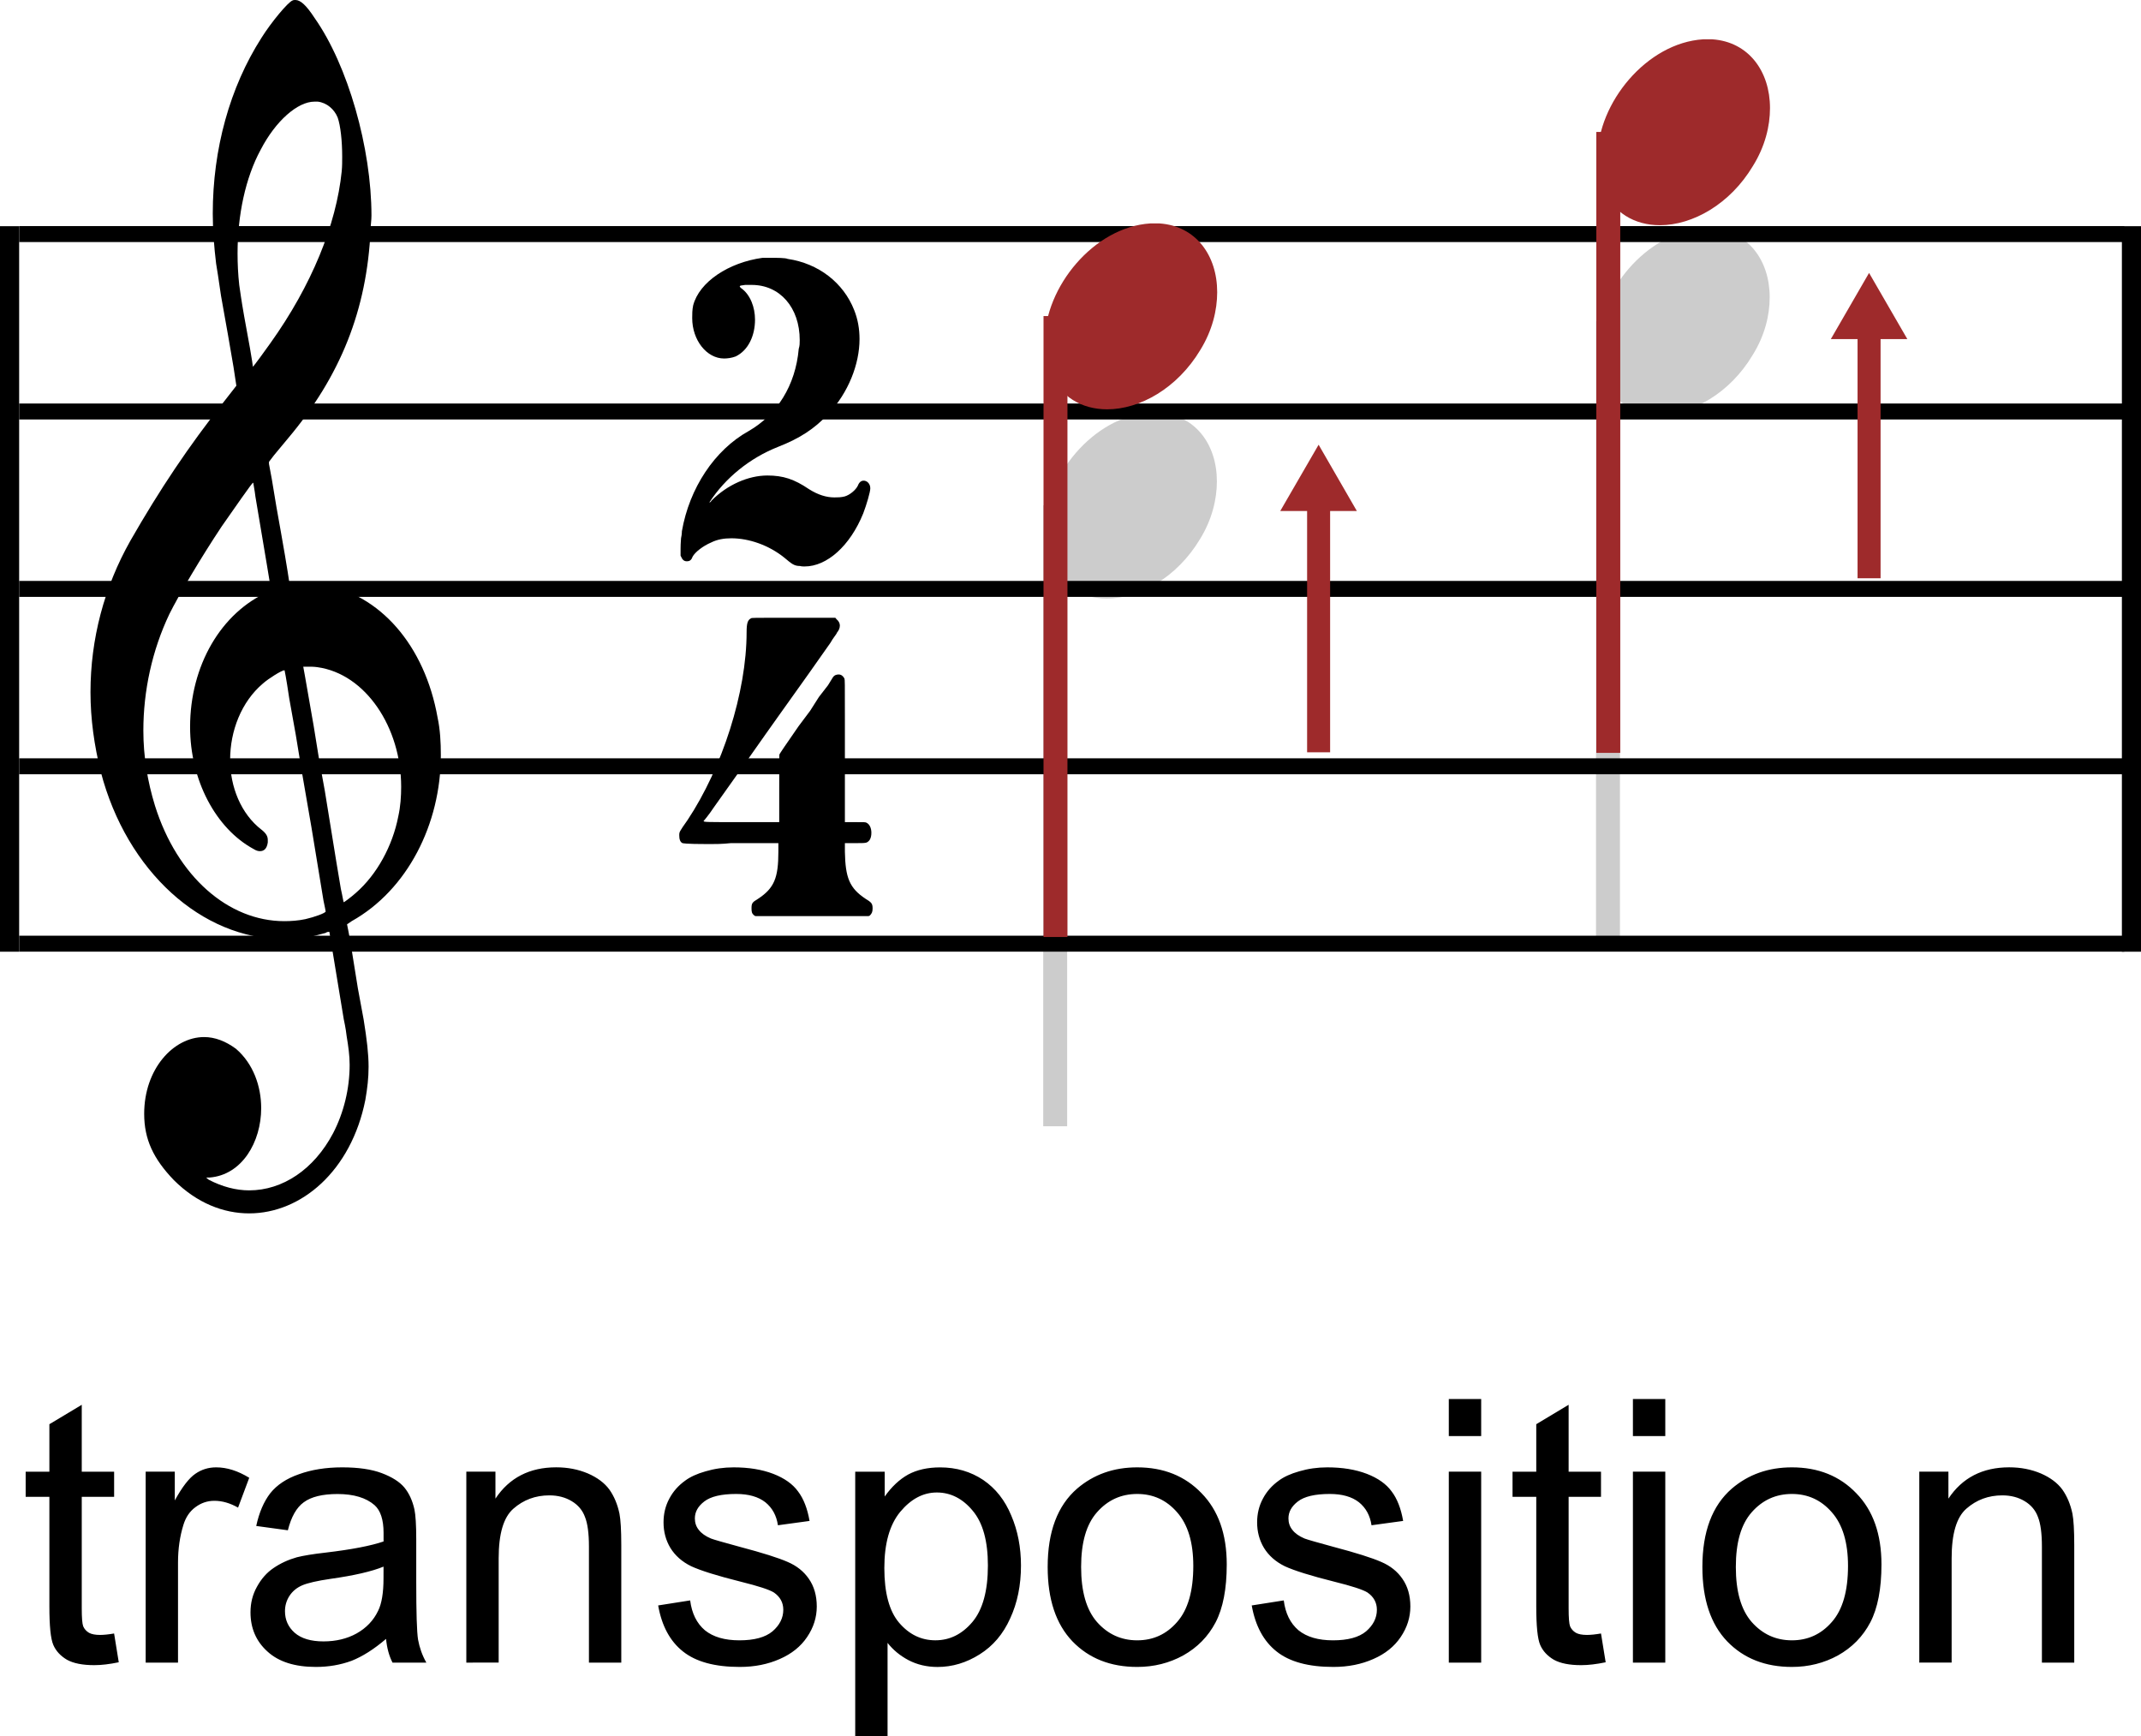
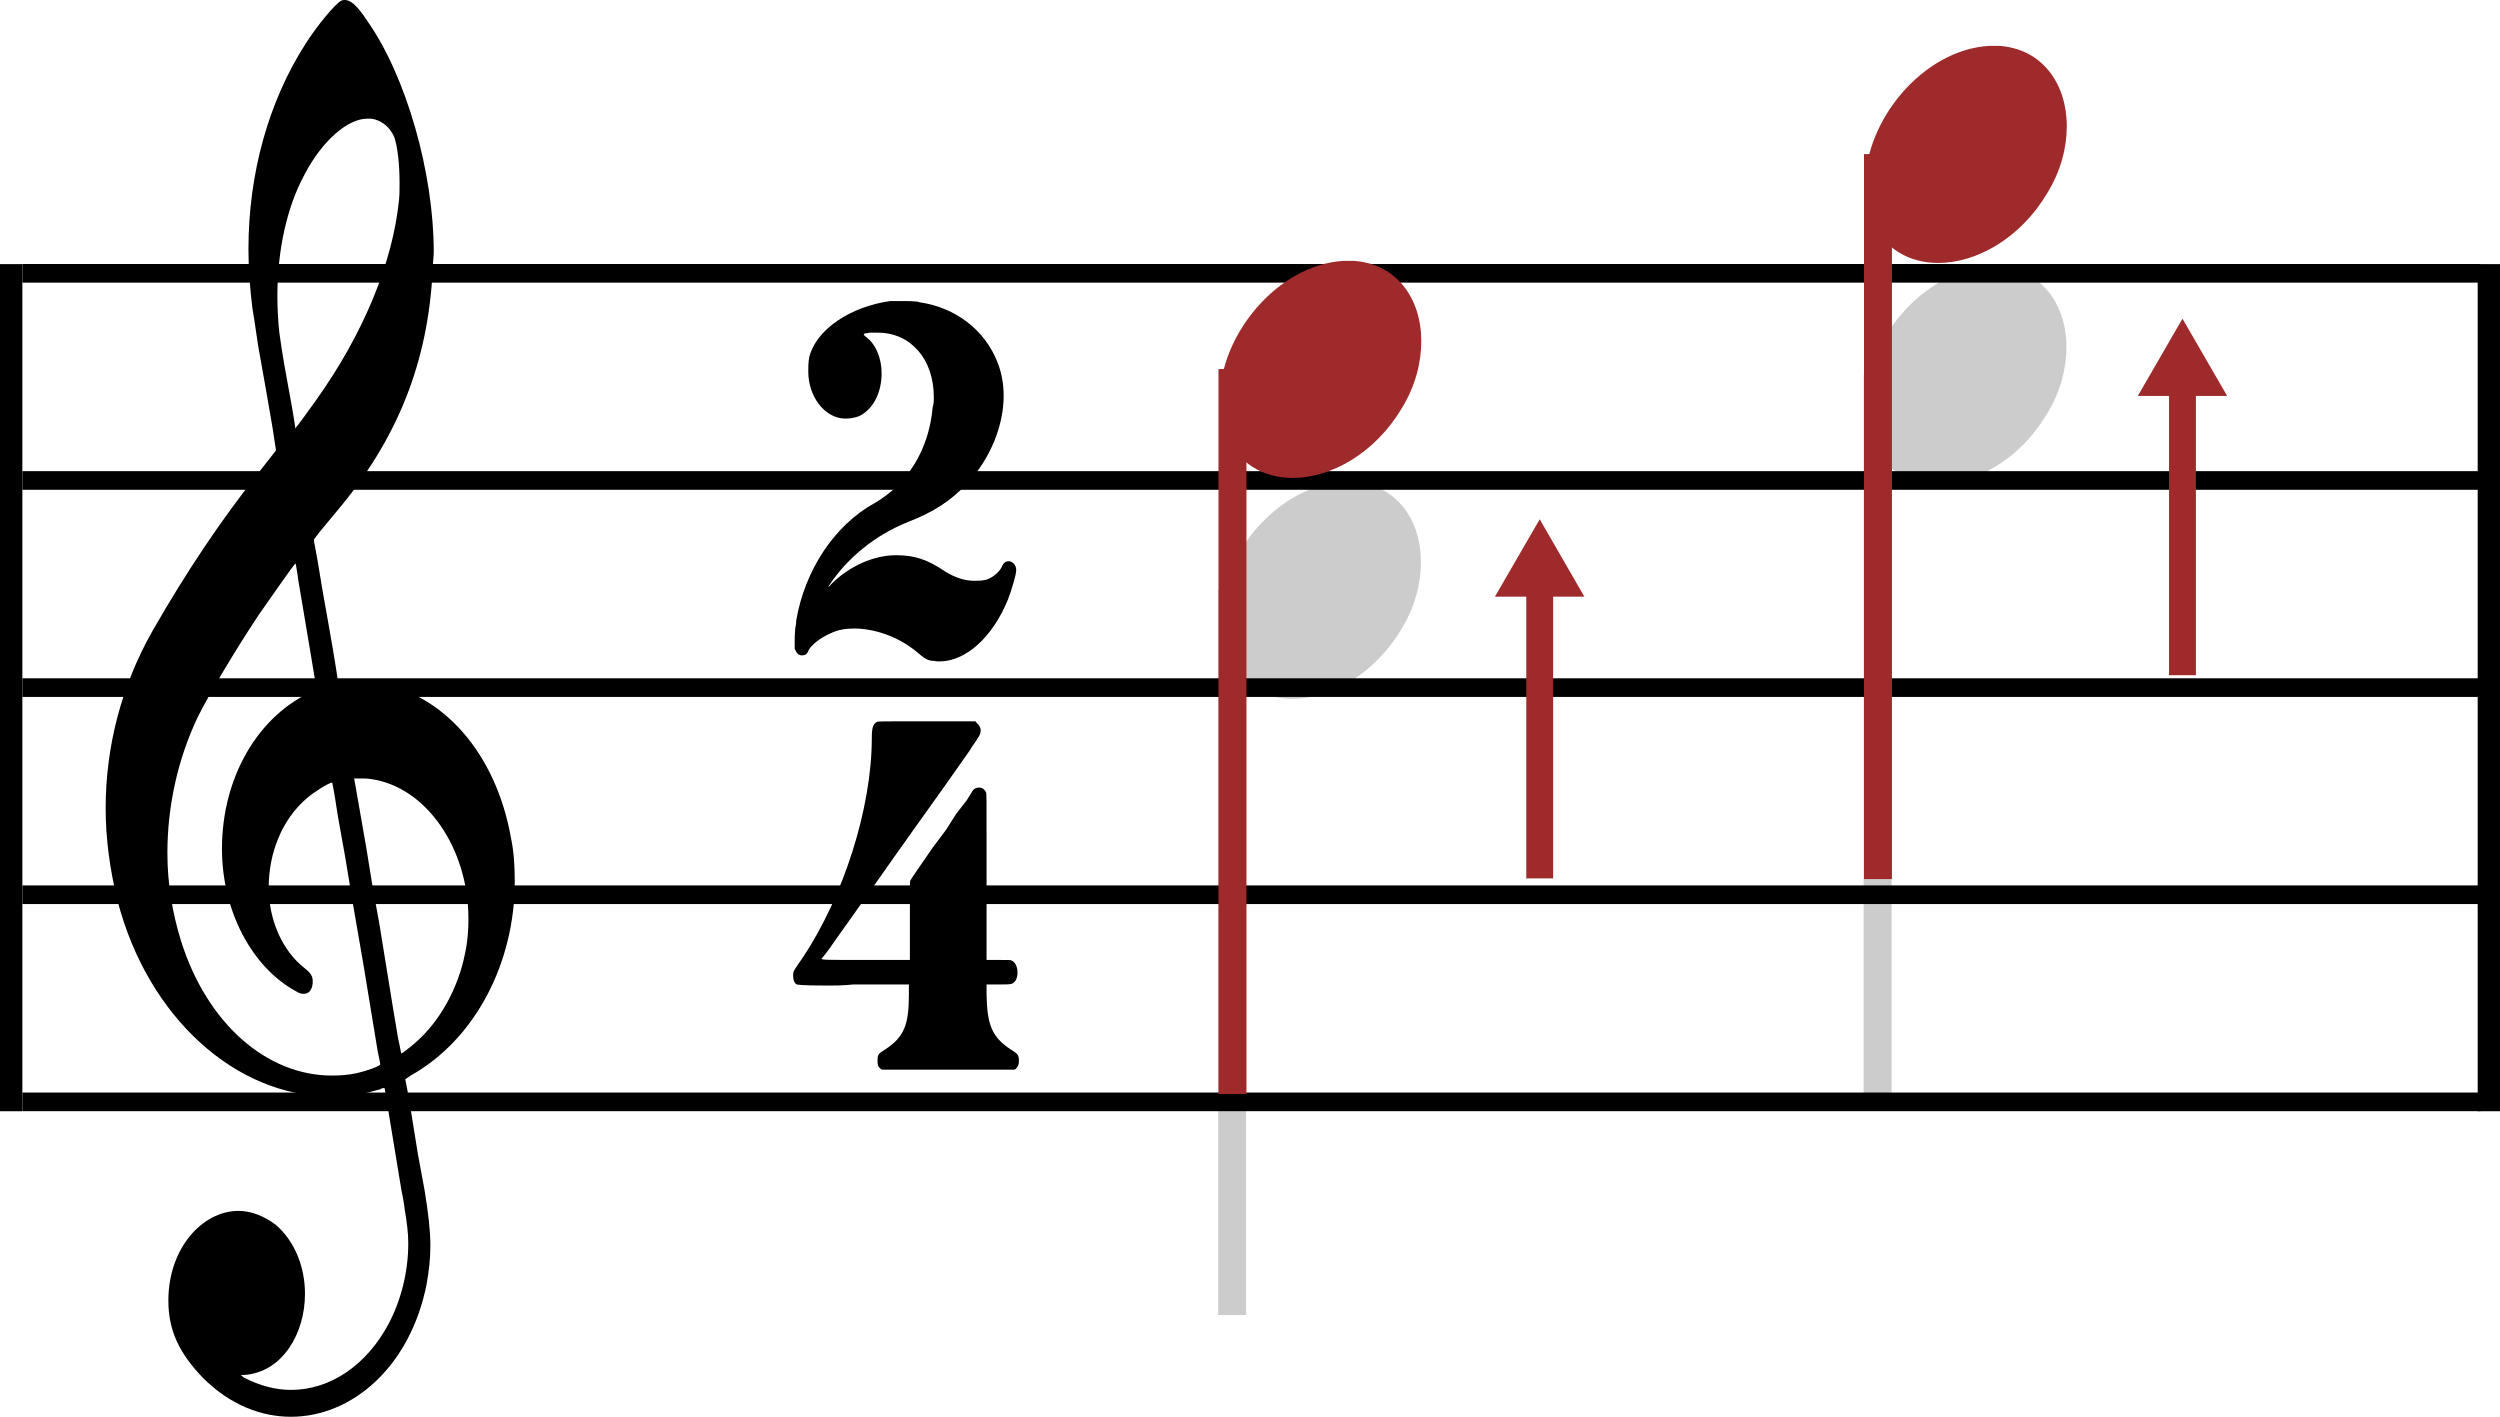
- <svg xmlns="http://www.w3.org/2000/svg" width="24.615mm" height="19.957mm" viewBox="0 0 24.615 19.957" version="1.1" id="svg1">
+ <svg xmlns="http://www.w3.org/2000/svg" width="24.615mm" height="13.95mm" viewBox="0 0 24.615 13.95" version="1.1" id="svg1">
  <defs id="defs1">
    <clipPath clipPathUnits="userSpaceOnUse" id="clipPath165">
      <path d="M 0,56.806 H 534.167 V 0 H 0 Z" transform="translate(-498.538,-40.337)" id="path165" />
    </clipPath>
    <clipPath clipPathUnits="userSpaceOnUse" id="clipPath167">
      <path d="M 0,56.806 H 534.167 V 0 H 0 Z" transform="translate(-501.6285,-43.357)" id="path167" />
    </clipPath>
    <clipPath clipPathUnits="userSpaceOnUse" id="clipPath169">
      <path d="M 0,56.806 H 534.167 V 0 H 0 Z" transform="translate(-516.5536,-46.337)" id="path169" />
    </clipPath>
    <clipPath clipPathUnits="userSpaceOnUse" id="clipPath171">
      <path d="M 0,56.806 H 534.167 V 0 H 0 Z" transform="translate(-519.6435,-49.357)" id="path171" />
    </clipPath>
    <clipPath clipPathUnits="userSpaceOnUse" id="clipPath173">
      <path d="M 0,56.806 H 534.167 V 0 H 0 Z" transform="matrix(1,0,0,-1,-464.7749,2.6235)" id="path173" />
    </clipPath>
    <clipPath clipPathUnits="userSpaceOnUse" id="clipPath175">
      <path d="M 0,56.806 H 534.167 V 0 H 0 Z" transform="translate(-464.7744,-49.178)" id="path175" />
    </clipPath>
    <clipPath clipPathUnits="userSpaceOnUse" id="clipPath177">
      <path d="M 0,56.806 H 534.167 V 0 H 0 Z" transform="translate(-464.7744,-43.396)" id="path177" />
    </clipPath>
    <clipPath clipPathUnits="userSpaceOnUse" id="clipPath179">
      <path d="M 0,56.806 H 534.167 V 0 H 0 Z" transform="translate(-464.7744,-37.615)" id="path179" />
    </clipPath>
    <clipPath clipPathUnits="userSpaceOnUse" id="clipPath181">
      <path d="M 0,56.806 H 534.167 V 0 H 0 Z" transform="translate(-464.7744,-31.834)" id="path181" />
    </clipPath>
    <clipPath clipPathUnits="userSpaceOnUse" id="clipPath183">
      <path d="M 0,56.806 H 534.167 V 0 H 0 Z" transform="translate(-464.7744,-26.053)" id="path183" />
    </clipPath>
    <clipPath clipPathUnits="userSpaceOnUse" id="clipPath185">
      <path d="M 0,56.806 H 534.167 V 0 H 0 Z" id="path185" />
    </clipPath>
    <clipPath clipPathUnits="userSpaceOnUse" id="clipPath187">
      <path d="M 0,56.806 H 534.167 V 0 H 0 Z" id="path187" />
    </clipPath>
    <clipPath clipPathUnits="userSpaceOnUse" id="clipPath189">
      <path d="M 0,56.806 H 534.167 V 0 H 0 Z" transform="translate(-473.6844,-56.791)" id="path189" />
    </clipPath>
    <clipPath clipPathUnits="userSpaceOnUse" id="clipPath191">
      <path d="M 0,56.806 H 534.167 V 0 H 0 Z" transform="translate(-488.9973,-48.404)" id="path191" />
    </clipPath>
    <clipPath clipPathUnits="userSpaceOnUse" id="clipPath193">
      <path d="M 0,56.806 H 534.167 V 0 H 0 Z" transform="translate(-488.6264,-36.658)" id="path193" />
    </clipPath>
    <clipPath clipPathUnits="userSpaceOnUse" id="clipPath195">
      <path d="M 0,56.806 H 534.167 V 0 H 0 Z" transform="translate(-498.5476,-46.506)" id="path195" />
    </clipPath>
    <clipPath clipPathUnits="userSpaceOnUse" id="clipPath197">
      <path d="M 0,56.806 H 534.167 V 0 H 0 Z" transform="translate(-501.6374,-49.525)" id="path197" />
    </clipPath>
    <clipPath clipPathUnits="userSpaceOnUse" id="clipPath199">
      <path d="M 0,56.806 H 534.167 V 0 H 0 Z" transform="translate(-516.5632,-52.506)" id="path199" />
    </clipPath>
    <clipPath clipPathUnits="userSpaceOnUse" id="clipPath201">
      <path d="M 0,56.806 H 534.167 V 0 H 0 Z" transform="translate(-519.6534,-55.525)" id="path201" />
    </clipPath>
    <clipPath clipPathUnits="userSpaceOnUse" id="clipPath203">
      <path d="M 0,56.806 H 534.167 V 0 H 0 Z" transform="translate(-507.1229,-40.8725)" id="path203" />
    </clipPath>
    <clipPath clipPathUnits="userSpaceOnUse" id="clipPath205">
      <path d="M 0,56.806 H 534.167 V 0 H 0 Z" transform="translate(-507.1229,-42.3135)" id="path205" />
    </clipPath>
    <clipPath clipPathUnits="userSpaceOnUse" id="clipPath207">
      <path d="M 0,56.806 H 534.167 V 0 H 0 Z" transform="translate(-525.062,-46.4751)" id="path207" />
    </clipPath>
    <clipPath clipPathUnits="userSpaceOnUse" id="clipPath209">
      <path d="M 0,56.806 H 534.167 V 0 H 0 Z" transform="translate(-525.062,-47.9121)" id="path209" />
    </clipPath>
  </defs>
  <g id="layer1" transform="translate(-75.93542,-139.7)">
    <path id="path164" d="M 0,0 V -20.234" style="fill:none;stroke:#cccccc;stroke-width:0.78;stroke-linecap:butt;stroke-linejoin:miter;stroke-miterlimit:4;stroke-dasharray:none;stroke-opacity:1" transform="matrix(0.3527778,0,0,-0.3527778,88.06692,145.5099)" clip-path="url(#clipPath165)" />
    <path id="path166" d="M 0,0 H 0.144 0.156 0.3 c 1.184,-0.082 1.879,-1.039 1.879,-2.238 0,-0.586 -0.16,-1.25 -0.551,-1.883 -0.75,-1.25 -1.972,-1.934 -3.035,-1.934 -0.828,0 -1.535,0.406 -1.875,1.235 -0.105,0.324 -0.16,0.632 -0.16,0.972 0,1.77 1.602,3.735 3.442,3.848" style="fill:#cccccc;fill-opacity:1;fill-rule:nonzero;stroke:none" transform="matrix(0.3527778,0,0,-0.3527778,89.15718,144.4445)" clip-path="url(#clipPath167)" />
    <path id="path168" d="M 0,0 V -20.234" style="fill:none;stroke:#cccccc;stroke-width:0.78;stroke-linecap:butt;stroke-linejoin:miter;stroke-miterlimit:4;stroke-dasharray:none;stroke-opacity:1" transform="matrix(0.3527778,0,0,-0.3527778,94.42243,143.3932)" clip-path="url(#clipPath169)" />
    <path id="path170" d="m 0,0 h 0.145 0.011 0.145 c 1.18,-0.082 1.879,-1.039 1.879,-2.238 0,-0.586 -0.16,-1.25 -0.555,-1.883 -0.746,-1.25 -1.969,-1.934 -3.031,-1.934 -0.828,0 -1.535,0.406 -1.879,1.235 -0.105,0.324 -0.156,0.632 -0.156,0.972 0,1.77 1.601,3.735 3.441,3.848" style="fill:#cccccc;fill-opacity:1;fill-rule:nonzero;stroke:none" transform="matrix(0.3527778,0,0,-0.3527778,95.51247,142.3278)" clip-path="url(#clipPath171)" />
-     <path id="path172" d="m 3.093,-0.95 0.152,0.938 c -0.299,0.062 -0.562,0.094 -0.797,0.094 -0.384,0 -0.68,-0.059 -0.891,-0.176 C 1.347,-0.218 1.198,-0.379 1.113,-0.575 1.025,-0.777 0.984,-1.196 0.984,-1.829 v -3.574 h -0.773 v -0.82 h 0.773 v -1.547 L 2.039,-8.403 v 2.18 h 1.055 v 0.82 H 2.039 v 3.633 c 0,0.305 0.015,0.501 0.047,0.586 0.038,0.088 0.1,0.158 0.188,0.211 0.085,0.047 0.205,0.07 0.363,0.07 0.117,0 0.27,-0.015 0.457,-0.047 z M 4.122,-8.59375e-4 V -6.224 h 0.949 v 0.938 c 0.24,-0.437 0.463,-0.727 0.668,-0.867 0.202,-0.141 0.428,-0.211 0.68,-0.211 0.352,0 0.709,0.114 1.078,0.34 L 7.133,-5.052 C 6.875,-5.198 6.618,-5.274 6.36,-5.274 c -0.229,0 -0.434,0.07 -0.621,0.211 -0.182,0.135 -0.311,0.325 -0.387,0.574 -0.117,0.375 -0.176,0.785 -0.176,1.23 V -8.59375e-4 Z M 11.956,-0.774 c -0.393,0.337 -0.768,0.574 -1.125,0.715 -0.36,0.132 -0.747,0.199 -1.16,0.199 -0.688,0 -1.216,-0.167 -1.582,-0.504 C 7.719,-0.698 7.538,-1.126 7.538,-1.641 c 0,-0.305 0.07,-0.58 0.211,-0.832 0.141,-0.258 0.319,-0.46 0.539,-0.609 0.226,-0.155 0.48,-0.272 0.762,-0.352 0.211,-0.053 0.521,-0.105 0.938,-0.152 0.85,-0.1 1.479,-0.223 1.887,-0.363 0,-0.146 0,-0.24 0,-0.281 0,-0.428 -0.1,-0.729 -0.293,-0.902 -0.275,-0.24 -0.677,-0.363 -1.207,-0.363 -0.492,0 -0.861,0.091 -1.102,0.27 C 9.038,-5.055 8.865,-4.75 8.756,-4.313 L 7.725,-4.454 C 7.819,-4.891 7.971,-5.245 8.182,-5.52 c 0.217,-0.272 0.53,-0.48 0.938,-0.621 0.404,-0.146 0.873,-0.223 1.406,-0.223 0.53,0 0.961,0.064 1.289,0.188 0.334,0.126 0.58,0.281 0.738,0.469 0.155,0.188 0.264,0.428 0.328,0.715 0.038,0.182 0.059,0.504 0.059,0.973 v 1.406 c 0,0.984 0.018,1.605 0.059,1.863 0.047,0.258 0.135,0.51 0.27,0.75 H 12.167 C 12.055,-0.218 11.985,-0.475 11.956,-0.774 Z m -0.082,-2.355 c -0.384,0.158 -0.958,0.29 -1.723,0.398 -0.439,0.064 -0.747,0.135 -0.926,0.211 -0.182,0.079 -0.322,0.196 -0.422,0.352 -0.094,0.149 -0.141,0.313 -0.141,0.492 0,0.281 0.105,0.516 0.316,0.703 0.217,0.188 0.53,0.281 0.938,0.281 0.404,0 0.765,-0.085 1.078,-0.258 0.319,-0.179 0.554,-0.425 0.703,-0.738 0.117,-0.234 0.176,-0.586 0.176,-1.055 z M 14.572,-8.59375e-4 V -6.224 h 0.949 v 0.879 c 0.451,-0.68 1.113,-1.02 1.98,-1.02 0.375,0 0.718,0.067 1.031,0.199 0.311,0.135 0.545,0.311 0.703,0.527 0.155,0.22 0.264,0.48 0.328,0.785 0.038,0.196 0.059,0.536 0.059,1.02 V -8.59375e-4 H 18.568 V -3.786 c 0,-0.428 -0.044,-0.75 -0.129,-0.961 -0.079,-0.217 -0.223,-0.39 -0.434,-0.516 -0.205,-0.123 -0.445,-0.188 -0.727,-0.188 -0.454,0 -0.844,0.146 -1.172,0.434 -0.322,0.281 -0.48,0.82 -0.48,1.617 v 3.398 z m 6.252,-1.863 1.043,-0.164 c 0.053,0.422 0.214,0.747 0.48,0.973 0.272,0.22 0.647,0.328 1.125,0.328 0.483,0 0.844,-0.097 1.078,-0.293 0.234,-0.202 0.352,-0.437 0.352,-0.703 0,-0.234 -0.103,-0.422 -0.305,-0.562 -0.149,-0.094 -0.51,-0.211 -1.078,-0.352 -0.773,-0.193 -1.312,-0.363 -1.617,-0.504 -0.299,-0.146 -0.524,-0.346 -0.68,-0.598 -0.149,-0.249 -0.223,-0.527 -0.223,-0.832 0,-0.281 0.062,-0.539 0.188,-0.773 0.123,-0.234 0.296,-0.428 0.516,-0.586 0.164,-0.123 0.387,-0.226 0.668,-0.305 0.287,-0.085 0.592,-0.129 0.914,-0.129 0.492,0 0.92,0.07 1.289,0.211 0.366,0.141 0.636,0.334 0.809,0.574 0.179,0.234 0.305,0.557 0.375,0.961 l -1.031,0.141 c -0.047,-0.319 -0.185,-0.568 -0.41,-0.75 -0.229,-0.179 -0.545,-0.27 -0.949,-0.27 -0.486,0 -0.832,0.082 -1.043,0.246 -0.205,0.158 -0.305,0.34 -0.305,0.551 0,0.141 0.041,0.267 0.129,0.375 0.085,0.111 0.217,0.205 0.398,0.281 0.108,0.041 0.422,0.129 0.938,0.27 0.741,0.196 1.26,0.36 1.559,0.492 0.296,0.126 0.527,0.311 0.691,0.551 0.17,0.243 0.258,0.545 0.258,0.902 0,0.352 -0.105,0.686 -0.316,0.996 -0.205,0.305 -0.501,0.545 -0.891,0.715 -0.384,0.17 -0.817,0.258 -1.301,0.258 -0.814,0 -1.43,-0.167 -1.852,-0.504 C 21.21,-0.698 20.941,-1.199 20.824,-1.864 Z m 6.422,4.254 v -8.613 h 0.961 v 0.809 c 0.226,-0.319 0.48,-0.557 0.762,-0.715 0.287,-0.155 0.636,-0.234 1.043,-0.234 0.53,0 0.999,0.138 1.406,0.41 0.404,0.275 0.709,0.662 0.914,1.16 0.211,0.492 0.316,1.037 0.316,1.629 0,0.642 -0.117,1.216 -0.352,1.723 -0.229,0.51 -0.56,0.899 -0.996,1.172 -0.431,0.272 -0.888,0.41 -1.371,0.41 -0.352,0 -0.668,-0.076 -0.949,-0.223 -0.275,-0.146 -0.501,-0.334 -0.68,-0.562 V 2.39 Z m 0.949,-5.473 c 0,0.806 0.158,1.4 0.48,1.781 0.328,0.384 0.721,0.574 1.184,0.574 0.469,0 0.87,-0.199 1.207,-0.598 0.334,-0.398 0.504,-1.011 0.504,-1.84 0,-0.797 -0.164,-1.389 -0.492,-1.781 -0.328,-0.398 -0.721,-0.598 -1.172,-0.598 -0.445,0 -0.844,0.211 -1.195,0.633 -0.346,0.422 -0.516,1.031 -0.516,1.828 z m 5.323,-0.035 c 0,-1.148 0.319,-1.998 0.961,-2.555 0.539,-0.46 1.189,-0.691 1.957,-0.691 0.858,0 1.559,0.281 2.098,0.844 0.545,0.557 0.82,1.33 0.82,2.32 0,0.797 -0.123,1.427 -0.363,1.887 -0.243,0.463 -0.595,0.82 -1.055,1.078 -0.454,0.249 -0.955,0.375 -1.5,0.375 -0.867,0 -1.57,-0.275 -2.109,-0.832 C 33.788,-1.255 33.518,-2.063 33.518,-3.118 Z m 1.09,0 c 0,0.797 0.17,1.395 0.516,1.793 0.352,0.398 0.788,0.598 1.312,0.598 0.521,0 0.955,-0.199 1.301,-0.598 0.352,-0.398 0.527,-1.008 0.527,-1.828 0,-0.765 -0.176,-1.348 -0.527,-1.746 -0.346,-0.398 -0.779,-0.598 -1.301,-0.598 -0.524,0 -0.961,0.199 -1.312,0.598 -0.346,0.393 -0.516,0.984 -0.516,1.781 z m 5.561,1.254 1.043,-0.164 c 0.053,0.422 0.214,0.747 0.48,0.973 0.272,0.22 0.647,0.328 1.125,0.328 0.483,0 0.844,-0.097 1.078,-0.293 0.234,-0.202 0.352,-0.437 0.352,-0.703 0,-0.234 -0.103,-0.422 -0.305,-0.562 -0.149,-0.094 -0.51,-0.211 -1.078,-0.352 -0.773,-0.193 -1.312,-0.363 -1.617,-0.504 -0.299,-0.146 -0.524,-0.346 -0.68,-0.598 -0.149,-0.249 -0.223,-0.527 -0.223,-0.832 0,-0.281 0.062,-0.539 0.188,-0.773 0.123,-0.234 0.296,-0.428 0.516,-0.586 0.164,-0.123 0.387,-0.226 0.668,-0.305 0.287,-0.085 0.592,-0.129 0.914,-0.129 0.492,0 0.92,0.07 1.289,0.211 0.366,0.141 0.636,0.334 0.809,0.574 0.179,0.234 0.305,0.557 0.375,0.961 l -1.031,0.141 c -0.047,-0.319 -0.185,-0.568 -0.41,-0.75 -0.229,-0.179 -0.545,-0.27 -0.949,-0.27 -0.486,0 -0.832,0.082 -1.043,0.246 -0.205,0.158 -0.305,0.34 -0.305,0.551 0,0.141 0.041,0.267 0.129,0.375 0.085,0.111 0.217,0.205 0.398,0.281 0.108,0.041 0.422,0.129 0.938,0.27 0.741,0.196 1.26,0.36 1.559,0.492 0.296,0.126 0.527,0.311 0.691,0.551 0.17,0.243 0.258,0.545 0.258,0.902 0,0.352 -0.105,0.686 -0.316,0.996 -0.205,0.305 -0.501,0.545 -0.891,0.715 -0.384,0.17 -0.817,0.258 -1.301,0.258 -0.814,0 -1.43,-0.167 -1.852,-0.504 C 40.555,-0.698 40.286,-1.199 40.168,-1.864 Z m 6.422,-5.52 v -1.207 h 1.055 v 1.207 z m 0,7.383 V -6.224 h 1.055 v 6.223 z m 4.96,-0.949 0.152,0.938 c -0.299,0.062 -0.562,0.094 -0.797,0.094 -0.384,0 -0.68,-0.059 -0.891,-0.176 C 49.804,-0.218 49.655,-0.379 49.57,-0.575 49.482,-0.777 49.441,-1.196 49.441,-1.829 v -3.574 h -0.773 v -0.82 h 0.773 v -1.547 l 1.055,-0.633 v 2.18 h 1.055 v 0.82 h -1.055 v 3.633 c 0,0.305 0.015,0.501 0.047,0.586 0.038,0.088 0.1,0.158 0.188,0.211 0.085,0.047 0.205,0.07 0.363,0.07 0.117,0 0.27,-0.015 0.457,-0.047 z m 1.04,-6.434 v -1.207 h 1.055 v 1.207 z m 0,7.383 V -6.224 h 1.055 V -8.59375e-4 Z M 54.855,-3.118 c 0,-1.148 0.319,-1.998 0.961,-2.555 0.539,-0.46 1.189,-0.691 1.957,-0.691 0.858,0 1.559,0.281 2.098,0.844 0.545,0.557 0.82,1.33 0.82,2.32 0,0.797 -0.123,1.427 -0.363,1.887 -0.243,0.463 -0.595,0.82 -1.055,1.078 -0.454,0.249 -0.955,0.375 -1.5,0.375 -0.867,0 -1.57,-0.275 -2.109,-0.832 C 55.125,-1.255 54.855,-2.063 54.855,-3.118 Z m 1.09,0 c 0,0.797 0.17,1.395 0.516,1.793 0.352,0.398 0.788,0.598 1.312,0.598 0.521,0 0.955,-0.199 1.301,-0.598 0.352,-0.398 0.527,-1.008 0.527,-1.828 0,-0.765 -0.176,-1.348 -0.527,-1.746 -0.346,-0.398 -0.779,-0.598 -1.301,-0.598 -0.524,0 -0.961,0.199 -1.312,0.598 -0.346,0.393 -0.516,0.984 -0.516,1.781 z m 5.979,3.117 V -6.224 h 0.949 v 0.879 c 0.451,-0.68 1.113,-1.02 1.98,-1.02 0.375,0 0.718,0.067 1.031,0.199 0.311,0.135 0.545,0.311 0.703,0.527 0.155,0.22 0.264,0.48 0.328,0.785 0.038,0.196 0.059,0.536 0.059,1.02 V -8.59375e-4 H 65.92 V -3.786 c 0,-0.428 -0.044,-0.75 -0.129,-0.961 -0.079,-0.217 -0.223,-0.39 -0.434,-0.516 -0.205,-0.123 -0.445,-0.188 -0.727,-0.188 -0.454,0 -0.844,0.146 -1.172,0.434 -0.322,0.281 -0.48,0.82 -0.48,1.617 v 3.398 z m 0,0" style="fill:#000000;fill-opacity:1;fill-rule:nonzero;stroke:none" aria-label="transposition" transform="matrix(0.3527778,0,0,0.3527778,76.15605,158.8144)" clip-path="url(#clipPath173)" />
    <path id="path174" d="M 0,0 H 68.605" style="fill:none;stroke:#000000;stroke-width:0.52;stroke-linecap:butt;stroke-linejoin:miter;stroke-miterlimit:4;stroke-dasharray:none;stroke-opacity:1" transform="matrix(0.3527778,0,0,-0.3527778,76.15587,142.391)" clip-path="url(#clipPath175)" />
    <path id="path176" d="M 0,0 H 68.605" style="fill:none;stroke:#000000;stroke-width:0.52;stroke-linecap:butt;stroke-linejoin:miter;stroke-miterlimit:4;stroke-dasharray:none;stroke-opacity:1" transform="matrix(0.3527778,0,0,-0.3527778,76.15587,144.4307)" clip-path="url(#clipPath177)" />
    <path id="path178" d="M 0,0 H 68.605" style="fill:none;stroke:#000000;stroke-width:0.52;stroke-linecap:butt;stroke-linejoin:miter;stroke-miterlimit:4;stroke-dasharray:none;stroke-opacity:1" transform="matrix(0.3527778,0,0,-0.3527778,76.15587,146.4702)" clip-path="url(#clipPath179)" />
    <path id="path180" d="M 0,0 H 68.605" style="fill:none;stroke:#000000;stroke-width:0.52;stroke-linecap:butt;stroke-linejoin:miter;stroke-miterlimit:4;stroke-dasharray:none;stroke-opacity:1" transform="matrix(0.3527778,0,0,-0.3527778,76.15587,148.5096)" clip-path="url(#clipPath181)" />
    <path id="path182" d="M 0,0 H 68.605" style="fill:none;stroke:#000000;stroke-width:0.52;stroke-linecap:butt;stroke-linejoin:miter;stroke-miterlimit:4;stroke-dasharray:none;stroke-opacity:1" transform="matrix(0.3527778,0,0,-0.3527778,76.15587,150.549)" clip-path="url(#clipPath183)" />
    <path id="path184" d="m 533.379,49.357 h 0.469 V 25.869 h -0.469 z" style="fill:#000000;fill-opacity:1;fill-rule:nonzero;stroke:#000000;stroke-width:0.155;stroke-linecap:butt;stroke-linejoin:miter;stroke-miterlimit:4;stroke-dasharray:none;stroke-opacity:1" transform="matrix(0.3527778,0,0,-0.3527778,-87.8062,159.7399)" clip-path="url(#clipPath185)" />
    <path id="path186" d="m 464.227,49.357 h 0.469 V 25.869 h -0.469 z" style="fill:#000000;fill-opacity:1;fill-rule:nonzero;stroke:#000000;stroke-width:0.155;stroke-linecap:butt;stroke-linejoin:miter;stroke-miterlimit:4;stroke-dasharray:none;stroke-opacity:1" transform="matrix(0.3527778,0,0,-0.3527778,-87.8062,159.7399)" clip-path="url(#clipPath187)" />
    <path id="path188" d="m 0,0 c 0.028,0.015 0.055,0.015 0.094,0.015 0.16,0 0.351,-0.167 0.621,-0.582 1.09,-1.546 1.856,-4.246 1.856,-6.445 0,-0.164 -0.028,-0.297 -0.028,-0.465 -0.121,-2.613 -0.98,-4.761 -2.691,-6.793 l -0.457,-0.55 -0.164,-0.215 v -0.067 l 0.093,-0.5 0.149,-0.898 0.148,-0.832 c 0.203,-1.133 0.285,-1.715 0.285,-1.715 0,0 0.051,0 0.122,0.016 0.066,0 0.281,0.035 0.511,0.035 0.16,0 0.321,-0.035 0.403,-0.035 1.898,-0.301 3.367,-1.981 3.785,-4.344 0.082,-0.383 0.105,-0.801 0.105,-1.219 0,-2.246 -1.09,-4.394 -2.906,-5.41 -0.109,-0.082 -0.148,-0.098 -0.148,-0.098 v -0.019 c 0,0 0.082,-0.383 0.148,-0.817 l 0.203,-1.261 0.188,-1.016 c 0.105,-0.652 0.16,-1.117 0.16,-1.535 0,-0.363 -0.039,-0.699 -0.106,-1.082 -0.461,-2.313 -2.09,-3.695 -3.785,-3.695 -0.836,0 -1.699,0.332 -2.453,1.082 -0.672,0.699 -0.969,1.332 -0.969,2.164 0,1.464 0.957,2.5 1.953,2.5 0.352,0 0.7,-0.133 1.039,-0.383 0.563,-0.485 0.821,-1.219 0.821,-1.934 0,-1.097 -0.621,-2.179 -1.684,-2.261 h -0.109 l 0.082,-0.071 c 0.445,-0.23 0.89,-0.347 1.32,-0.347 1.09,0 2.113,0.683 2.735,1.863 0.347,0.668 0.539,1.449 0.539,2.23 0,0.301 -0.043,0.602 -0.098,0.934 0,0.035 -0.039,0.301 -0.094,0.551 -0.297,1.797 -0.469,2.847 -0.469,2.847 -0.027,0 -0.082,0 -0.121,-0.035 -0.136,-0.031 -0.418,-0.117 -0.539,-0.133 -0.297,-0.05 -0.582,-0.066 -0.847,-0.066 -2.641,0 -5.094,2.199 -5.942,5.445 -0.215,0.864 -0.336,1.731 -0.336,2.598 0,1.73 0.446,3.43 1.305,4.945 0.945,1.649 1.887,3.063 3.047,4.528 l 0.402,0.515 -0.094,0.617 -0.175,1.016 -0.231,1.297 c -0.066,0.484 -0.144,0.949 -0.16,1.051 -0.066,0.547 -0.109,1.082 -0.109,1.629 0,2.101 0.554,4.113 1.589,5.73 C -0.699,-0.715 -0.148,-0.051 0,0 M 0.821,-3.297 H 0.715 c -0.555,0 -1.27,-0.633 -1.754,-1.566 -0.496,-0.914 -0.754,-2.129 -0.754,-3.379 0,-0.332 0.016,-0.684 0.055,-1.032 0.039,-0.25 0.055,-0.418 0.16,-1.015 l 0.191,-1.051 c 0.055,-0.316 0.094,-0.566 0.094,-0.598 0.012,0 0.43,0.567 0.567,0.766 1.343,1.879 2.152,3.863 2.328,5.609 0.015,0.168 0.015,0.301 0.015,0.469 0,0.516 -0.054,1.016 -0.148,1.281 -0.109,0.266 -0.352,0.481 -0.648,0.516 m -2.032,-12.871 c -0.027,0.234 -0.07,0.418 -0.07,0.449 h -0.012 c -0.027,0 -0.605,-0.832 -1.012,-1.414 -0.687,-1.031 -1.414,-2.266 -1.71,-2.863 -0.563,-1.184 -0.848,-2.5 -0.848,-3.797 0,-0.848 0.137,-1.664 0.379,-2.449 0.726,-2.313 2.394,-3.762 4.215,-3.762 0.214,0 0.457,0.016 0.687,0.066 0.297,0.067 0.66,0.2 0.66,0.25 0,0 -0.027,0.168 -0.07,0.352 l -0.391,2.379 -0.308,1.781 -0.203,1.234 -0.215,1.2 c -0.106,0.715 -0.149,0.898 -0.149,0.898 0,0 0,0.016 -0.011,0.016 -0.082,0 -0.512,-0.266 -0.7,-0.434 -0.703,-0.597 -1.066,-1.547 -1.066,-2.48 0,-0.883 0.352,-1.766 1.023,-2.282 0.149,-0.117 0.204,-0.214 0.204,-0.332 v -0.082 c -0.028,-0.203 -0.121,-0.285 -0.258,-0.285 -0.051,0 -0.121,0.016 -0.199,0.067 -1.239,0.668 -2.075,2.25 -2.075,3.98 0,1.996 1.008,3.731 2.559,4.41 l 0.082,0.035 -0.137,0.832 -0.375,2.231 m 2.02,-5.559 c -0.11,0.016 -0.215,0.016 -0.297,0.016 H 0.418 0.348 l 0.055,-0.301 0.285,-1.633 0.172,-1.062 0.191,-1.051 0.375,-2.312 0.148,-0.883 c 0.055,-0.235 0.082,-0.434 0.094,-0.434 0.016,0 0.242,0.168 0.391,0.301 0.687,0.598 1.199,1.531 1.386,2.496 0.071,0.316 0.094,0.648 0.094,0.965 0,1.933 -1.156,3.68 -2.73,3.898" style="fill:#000000;fill-opacity:1;fill-rule:nonzero;stroke:none" transform="matrix(0.3527778,0,0,-0.3527778,79.29913,139.7053)" clip-path="url(#clipPath189)" />
    <path id="path190" d="M 0,0 H 0.254 C 0.472,0 0.754,0 0.82,-0.035 1.832,-0.183 2.64,-0.816 2.988,-1.699 3.109,-2 3.164,-2.316 3.164,-2.648 3.164,-3.465 2.8,-4.398 2.14,-5.098 1.683,-5.578 1.226,-5.879 0.511,-6.16 -0.418,-6.527 -1.211,-7.176 -1.723,-7.961 v -0.015 c 0,0 0.039,0.015 0.066,0.066 0.512,0.516 1.2,0.816 1.817,0.816 0.512,0 0.875,-0.117 1.363,-0.449 0.293,-0.183 0.563,-0.265 0.82,-0.265 0.106,0 0.215,0 0.336,0.031 0.176,0.051 0.364,0.215 0.43,0.351 0.043,0.114 0.109,0.164 0.191,0.164 0.106,0 0.215,-0.097 0.215,-0.25 0,-0.117 -0.121,-0.531 -0.23,-0.816 -0.43,-1.062 -1.184,-1.73 -1.91,-1.73 -0.055,0 -0.098,0 -0.149,0.015 -0.191,0 -0.269,0.067 -0.511,0.27 -0.512,0.414 -1.161,0.633 -1.727,0.633 -0.242,0 -0.457,-0.036 -0.66,-0.137 -0.266,-0.113 -0.524,-0.313 -0.606,-0.465 -0.039,-0.117 -0.105,-0.148 -0.187,-0.148 -0.067,0 -0.133,0.031 -0.176,0.132 l -0.027,0.051 v 0.231 c 0,0.199 0.015,0.269 0.015,0.336 0.012,0.046 0.028,0.148 0.028,0.23 0.242,1.398 1.062,2.648 2.179,3.266 0.918,0.531 1.524,1.48 1.629,2.679 0.032,0.098 0.032,0.184 0.032,0.282 0,1.066 -0.649,1.8 -1.563,1.8 h -0.215 c -0.137,-0.019 -0.176,-0.019 -0.176,-0.05 0,0 0,-0.016 0.039,-0.051 0.309,-0.215 0.458,-0.633 0.458,-1.031 0,-0.516 -0.215,-1 -0.633,-1.2 -0.133,-0.05 -0.27,-0.066 -0.375,-0.066 -0.567,0 -1.039,0.598 -1.039,1.316 0,0.133 0,0.266 0.031,0.414 0.199,0.766 1.156,1.399 2.262,1.551 M 0.422,-10.808 H 0.449 0.41 0.422 m 0,11.222 H 0.449 0.406 Z" style="fill:#000000;fill-opacity:1;fill-rule:nonzero;stroke:none" transform="matrix(0.3527778,0,0,-0.3527778,84.70118,142.664)" clip-path="url(#clipPath191)" />
    <path id="path192" d="m 0,0 c 0.015,0.016 0.203,0.016 0.781,0.016 h 0.605 1.36 L 2.789,-0.035 C 2.855,-0.086 2.894,-0.168 2.894,-0.234 2.894,-0.332 2.855,-0.398 2.8,-0.469 2.789,-0.516 2.668,-0.648 2.586,-0.801 L 1.871,-1.816 0.957,-3.098 0.472,-3.781 -0.254,-4.812 -1.211,-6.16 c -0.164,-0.25 -0.336,-0.449 -0.336,-0.449 0,-0.035 0.121,-0.035 1.238,-0.035 h 1.227 v 1.082 c 0,1.101 0,1.117 0.011,1.132 0.028,0.051 0.149,0.235 0.621,0.914 l 0.375,0.5 0.286,0.45 0.296,0.382 0.145,0.235 c 0.055,0.101 0.137,0.117 0.203,0.117 0.082,0 0.148,-0.051 0.188,-0.133 0.015,-0.051 0.015,-0.082 0.015,-1.316 v -1.047 -2.316 h 0.336 c 0.313,0 0.324,0 0.363,-0.016 0.11,-0.051 0.164,-0.184 0.164,-0.332 0,-0.086 -0.015,-0.184 -0.07,-0.25 C 3.773,-7.328 3.757,-7.328 3.394,-7.328 H 3.058 v -0.281 c 0.016,-0.848 0.149,-1.184 0.672,-1.532 0.191,-0.117 0.231,-0.152 0.231,-0.316 0,-0.117 -0.028,-0.168 -0.094,-0.234 L 3.828,-9.707 h -3.68 l -0.039,0.016 c -0.082,0.066 -0.094,0.117 -0.094,0.234 0,0.164 0.016,0.199 0.215,0.316 0.527,0.348 0.66,0.684 0.66,1.532 v 0.281 h -1.547 c -0.285,-0.031 -0.511,-0.031 -0.703,-0.031 -0.847,0 -0.859,0.031 -0.875,0.031 -0.078,0.035 -0.105,0.133 -0.105,0.25 0,0.117 0,0.117 0.269,0.5 1.129,1.699 1.926,4.164 1.926,6.129 0,0.297 0.039,0.398 0.148,0.449 M 0.808,-10.625 H 0.824 0.785 0.812 m 0,11.223 H 0.824 0.785 Z" style="fill:#000000;fill-opacity:1;fill-rule:nonzero;stroke:none" transform="matrix(0.3527778,0,0,-0.3527778,84.57033,146.8078)" clip-path="url(#clipPath193)" />
    <path id="path194" d="M 0,0 V -20.235" style="fill:none;stroke:#9e2a2b;stroke-width:0.78;stroke-linecap:butt;stroke-linejoin:miter;stroke-miterlimit:4;stroke-dasharray:none;stroke-opacity:1" transform="matrix(0.3527778,0,0,-0.3527778,88.07031,143.3336)" clip-path="url(#clipPath195)" />
    <path id="path196" d="m 0,0 h 0.145 0.012 0.144 c 1.184,-0.082 1.879,-1.039 1.879,-2.242 0,-0.586 -0.16,-1.25 -0.551,-1.883 -0.75,-1.25 -1.972,-1.933 -3.035,-1.933 -0.828,0 -1.535,0.406 -1.879,1.234 -0.101,0.324 -0.156,0.633 -0.156,0.977 0,1.769 1.601,3.73 3.441,3.847" style="fill:#9e2a2b;fill-opacity:1;fill-rule:nonzero;stroke:none" transform="matrix(0.3527778,0,0,-0.3527778,89.16032,142.2686)" clip-path="url(#clipPath197)" />
    <path id="path198" d="M 0,0 V -20.235" style="fill:none;stroke:#9e2a2b;stroke-width:0.78;stroke-linecap:butt;stroke-linejoin:miter;stroke-miterlimit:4;stroke-dasharray:none;stroke-opacity:1" transform="matrix(0.3527778,0,0,-0.3527778,94.42581,141.2169)" clip-path="url(#clipPath199)" />
    <path id="path200" d="M 0,0 H 0.144 0.156 0.301 C 1.48,-0.082 2.18,-1.039 2.18,-2.242 c 0,-0.586 -0.161,-1.25 -0.555,-1.883 -0.746,-1.25 -1.969,-1.933 -3.031,-1.933 -0.828,0 -1.535,0.406 -1.879,1.234 -0.106,0.324 -0.156,0.633 -0.156,0.977 0,1.769 1.601,3.73 3.441,3.847" style="fill:#9e2a2b;fill-opacity:1;fill-rule:nonzero;stroke:none" transform="matrix(0.3527778,0,0,-0.3527778,95.51597,140.1519)" clip-path="url(#clipPath201)" />
    <path id="path202" d="M 0,0 V -8.582" style="fill:none;stroke:#9e2a2b;stroke-width:0.75;stroke-linecap:butt;stroke-linejoin:bevel;stroke-miterlimit:4;stroke-dasharray:none;stroke-opacity:1" transform="matrix(0.3527778,0,0,-0.3527778,91.09548,145.321)" clip-path="url(#clipPath203)" />
    <path id="path204" d="M 0,0 1.246,-2.16 H -1.25 Z" style="fill:#9e2a2b;fill-opacity:1;fill-rule:evenodd;stroke:none" transform="matrix(0.3527778,0,0,-0.3527778,91.09548,144.8126)" clip-path="url(#clipPath205)" />
    <path id="path206" d="M 0,0 V -8.514" style="fill:none;stroke:#9e2a2b;stroke-width:0.75;stroke-linecap:butt;stroke-linejoin:bevel;stroke-miterlimit:4;stroke-dasharray:none;stroke-opacity:1" transform="matrix(0.3527778,0,0,-0.3527778,97.424,143.3445)" clip-path="url(#clipPath207)" />
    <path id="path208" d="M 0,0 1.247,-2.156 H -1.246 Z" style="fill:#9e2a2b;fill-opacity:1;fill-rule:evenodd;stroke:none" transform="matrix(0.3527778,0,0,-0.3527778,97.424,142.8376)" clip-path="url(#clipPath209)" />
  </g>
</svg>
